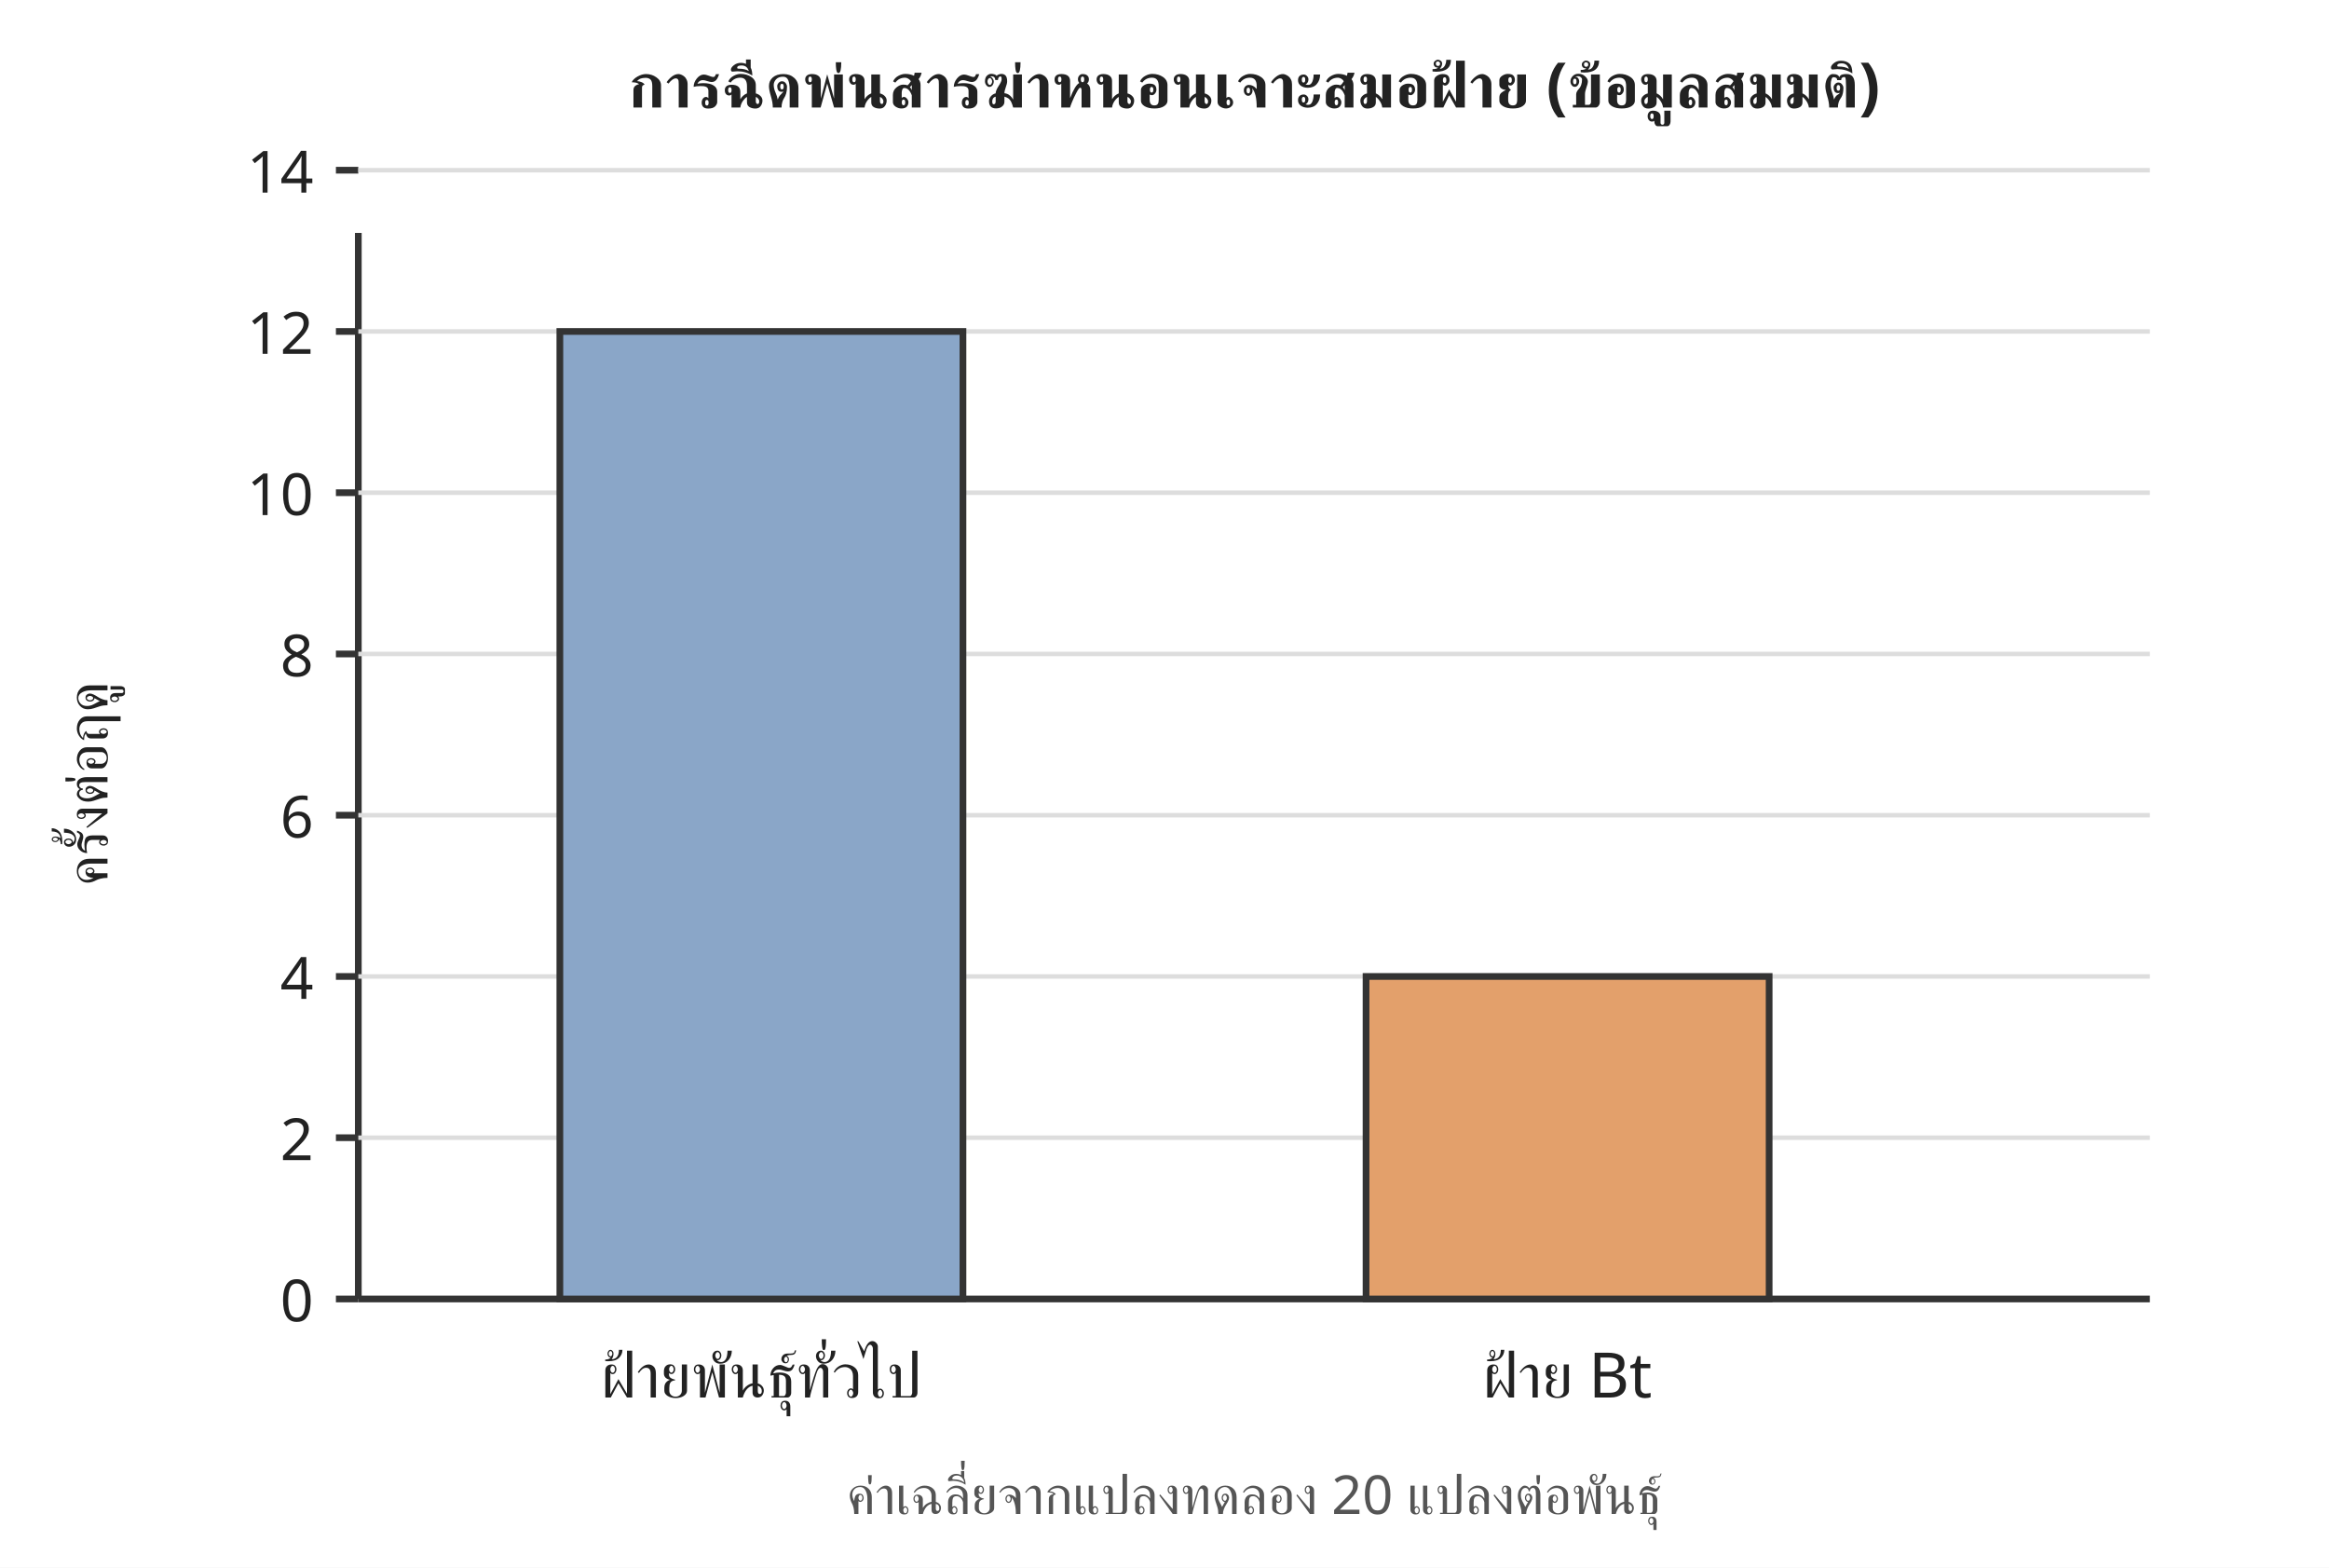
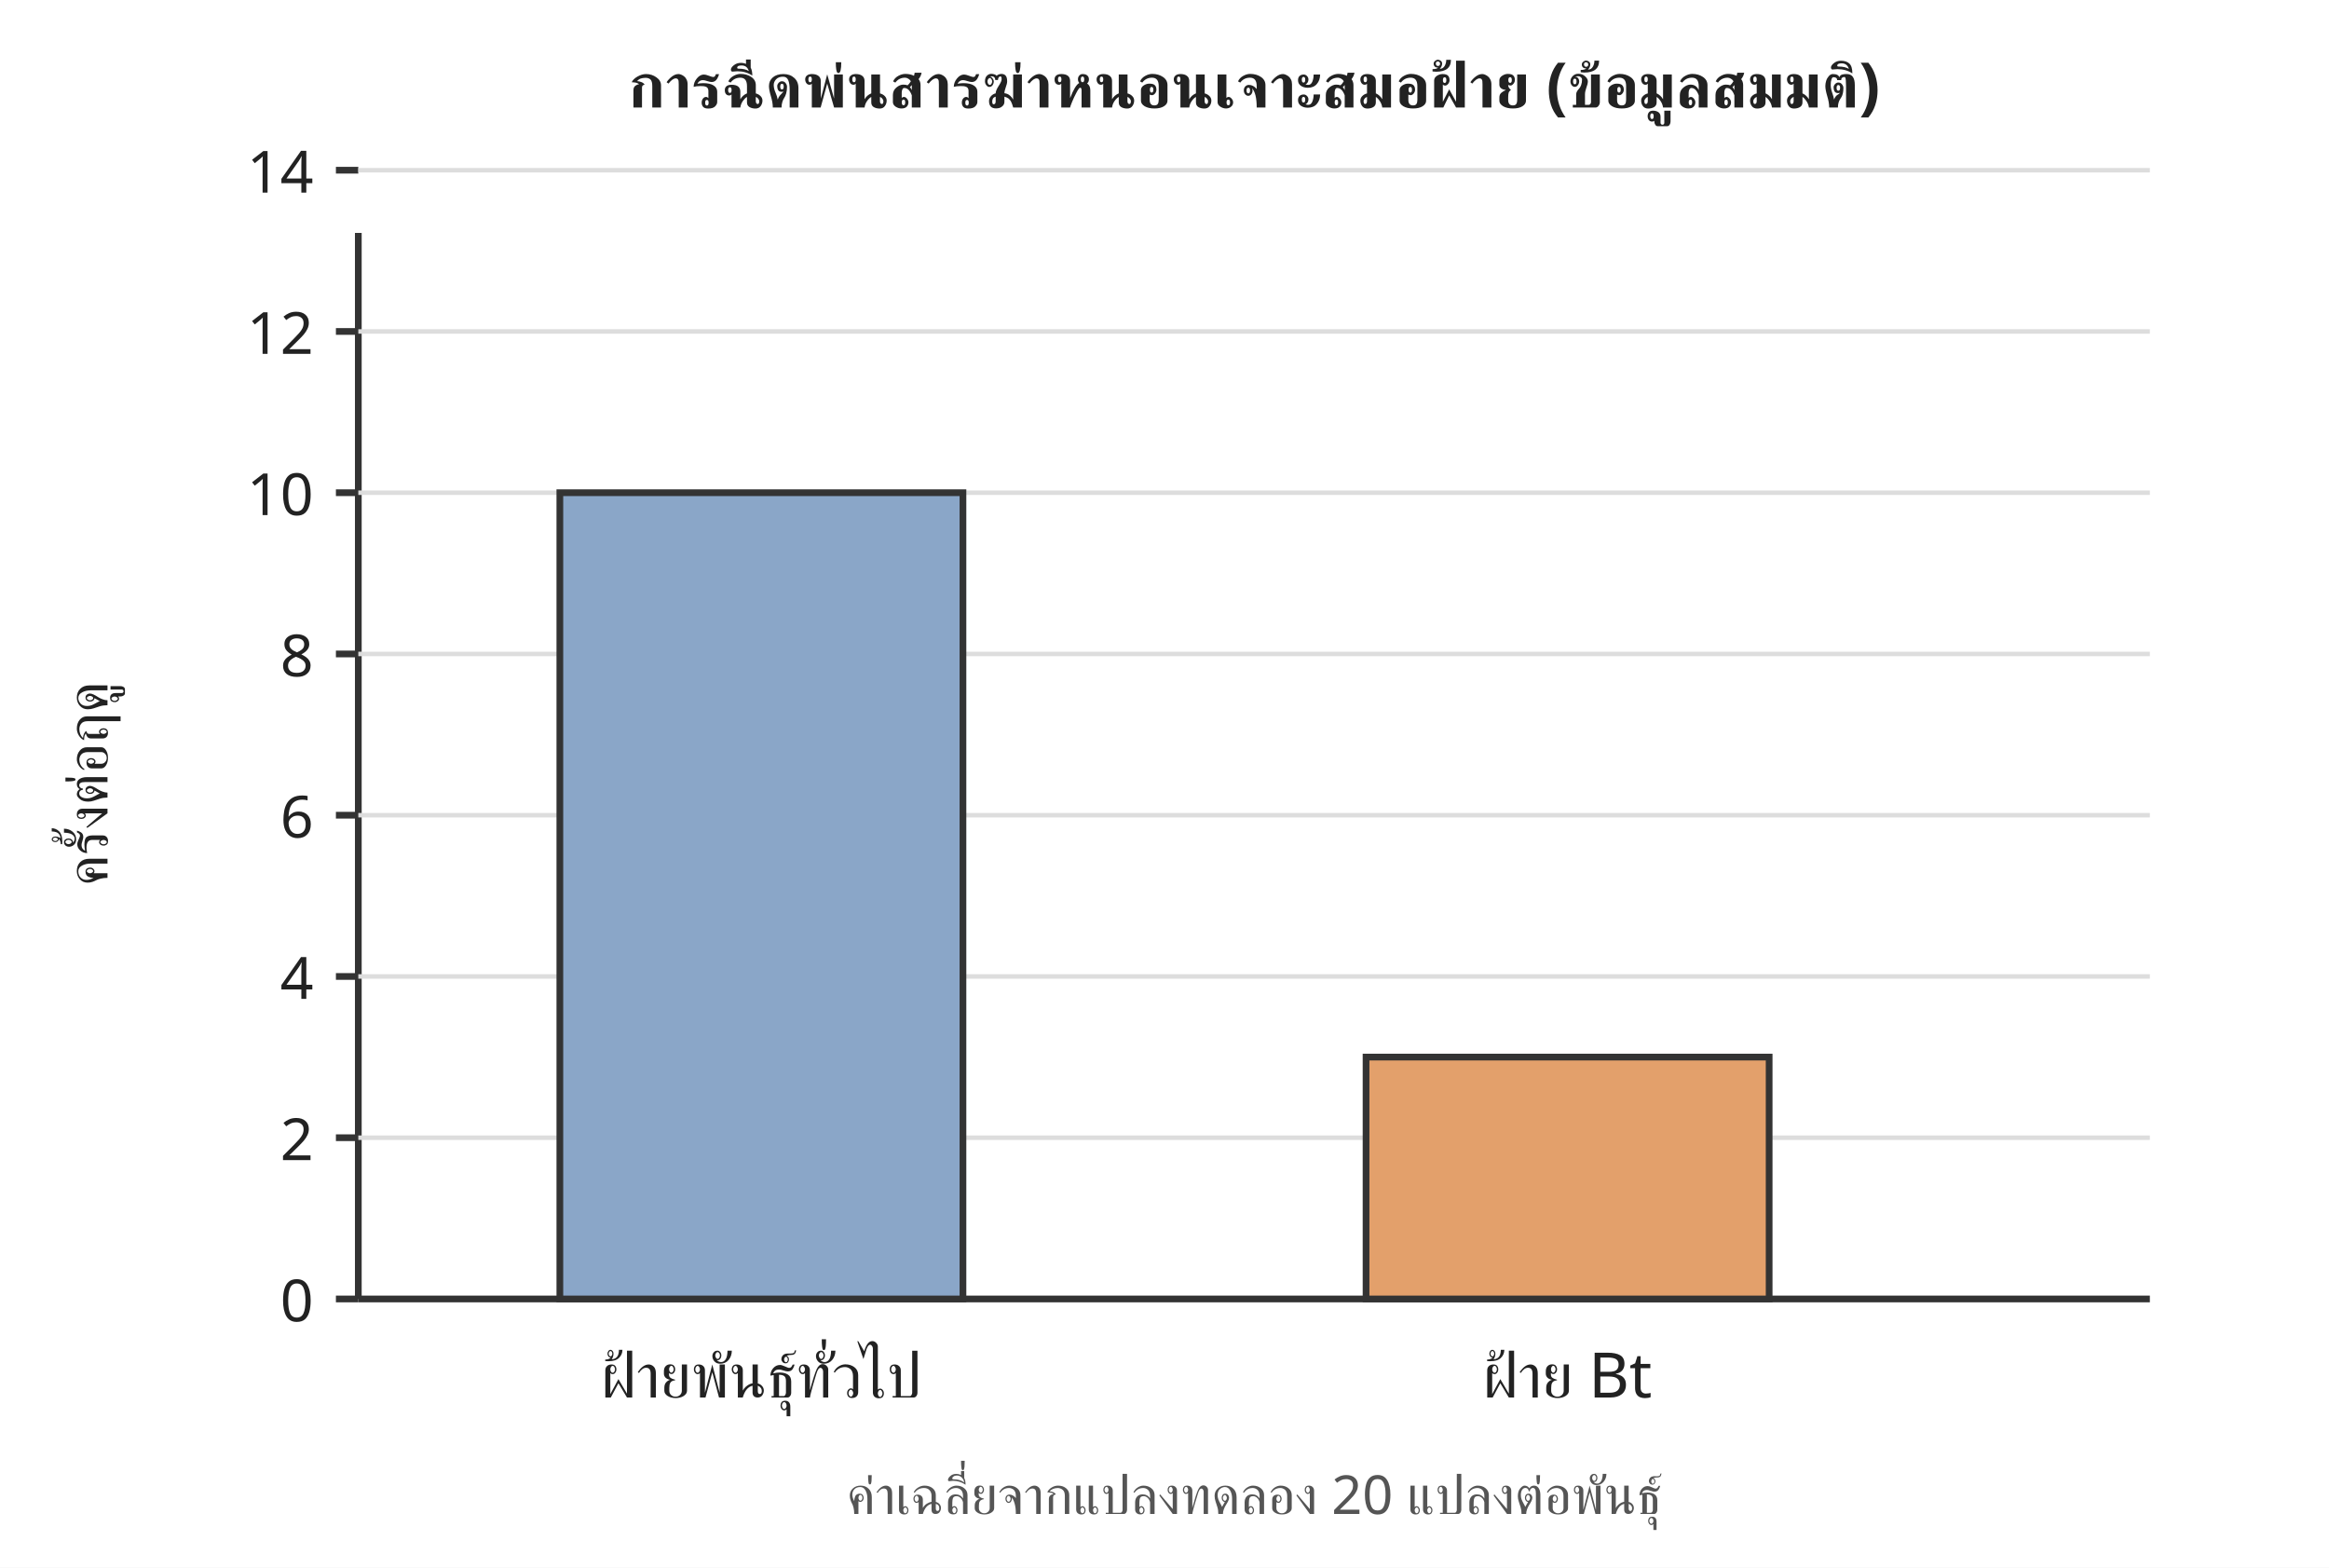
<svg xmlns="http://www.w3.org/2000/svg" viewBox="0 0 520 350" width="520" height="350" font-family="sans-serif" font-size="14">
  <rect x="0" y="0" width="520" height="350" fill="#ffffff" />
  <line x1="80.0" y1="290.0" x2="80.0" y2="52.0" stroke="#333" stroke-width="1.5" />
  <line x1="80.0" y1="290.0" x2="480.0" y2="290.0" stroke="#333" stroke-width="1.5" />
  <line x1="75.0" y1="290.0" x2="80.0" y2="290.0" stroke="#333" stroke-width="1.5" />
  <text x="70.0" y="295.0" text-anchor="end" font-size="13" fill="#222">0</text>
  <line x1="75.0" y1="254.0" x2="80.0" y2="254.0" stroke="#333" stroke-width="1.5" />
  <text x="70.0" y="259.0" text-anchor="end" font-size="13" fill="#222">2</text>
  <line x1="80.0" y1="254.0" x2="480.0" y2="254.0" stroke="#ddd" stroke-width="1" />
  <line x1="75.0" y1="218.0" x2="80.0" y2="218.0" stroke="#333" stroke-width="1.5" />
  <text x="70.0" y="223.0" text-anchor="end" font-size="13" fill="#222">4</text>
  <line x1="80.0" y1="218.0" x2="480.0" y2="218.0" stroke="#ddd" stroke-width="1" />
  <line x1="75.0" y1="182.0" x2="80.0" y2="182.0" stroke="#333" stroke-width="1.5" />
  <text x="70.0" y="187.0" text-anchor="end" font-size="13" fill="#222">6</text>
  <line x1="80.0" y1="182.0" x2="480.0" y2="182.0" stroke="#ddd" stroke-width="1" />
  <line x1="75.0" y1="146.0" x2="80.0" y2="146.0" stroke="#333" stroke-width="1.5" />
  <text x="70.0" y="151.0" text-anchor="end" font-size="13" fill="#222">8</text>
  <line x1="80.0" y1="146.0" x2="480.0" y2="146.0" stroke="#ddd" stroke-width="1" />
  <line x1="75.0" y1="110.0" x2="80.0" y2="110.0" stroke="#333" stroke-width="1.5" />
  <text x="70.0" y="115.0" text-anchor="end" font-size="13" fill="#222">10</text>
  <line x1="80.0" y1="110.0" x2="480.0" y2="110.0" stroke="#ddd" stroke-width="1" />
  <line x1="75.0" y1="74.0" x2="80.0" y2="74.0" stroke="#333" stroke-width="1.5" />
  <text x="70.0" y="79.0" text-anchor="end" font-size="13" fill="#222">12</text>
  <line x1="80.0" y1="74.0" x2="480.0" y2="74.0" stroke="#ddd" stroke-width="1" />
  <line x1="75.0" y1="38.0" x2="80.0" y2="38.0" stroke="#333" stroke-width="1.5" />
  <text x="70.0" y="43.0" text-anchor="end" font-size="13" fill="#222">14</text>
  <line x1="80.0" y1="38.0" x2="480.0" y2="38.0" stroke="#ddd" stroke-width="1" />
-   <rect x="125.0" y="74.0" width="90.0" height="216.0" rx="0" fill="#8aa6c8" stroke="#333" stroke-width="1.5" />
+   <rect x="125.0" y="110.0" width="90.0" height="180.0" rx="0" fill="#8aa6c8" stroke="#333" stroke-width="1.5" />
  <text x="170.0" y="312.0" text-anchor="middle" font-size="14" fill="#222">ฝ้ายพันธุ์ทั่วไป</text>
-   <rect x="305.0" y="218.0" width="90.0" height="72.0" rx="0" fill="#e3a06b" stroke="#333" stroke-width="1.5" />
+   <rect x="305.0" y="236.0" width="90.0" height="54.0" rx="0" fill="#e3a06b" stroke="#333" stroke-width="1.5" />
  <text x="350.0" y="312.0" text-anchor="middle" font-size="14" fill="#222">ฝ้าย Bt</text>
  <text transform="rotate(-90 24 175)" x="24.0" y="175.0" text-anchor="middle" font-size="13" fill="#222">ครั้งต่อฤดู</text>
  <text x="280.0" y="24.0" text-anchor="middle" font-size="14" font-weight="bold" fill="#222">การฉีดพ่นสารฆ่าหนอนเจาะสมอฝ้าย (ข้อมูลสมมติ)</text>
  <text x="280.0" y="338.0" text-anchor="middle" font-size="12" fill="#555">ค่าเฉลี่ยจากแปลงทดลอง 20 แปลงต่อพันธุ์</text>
</svg>
